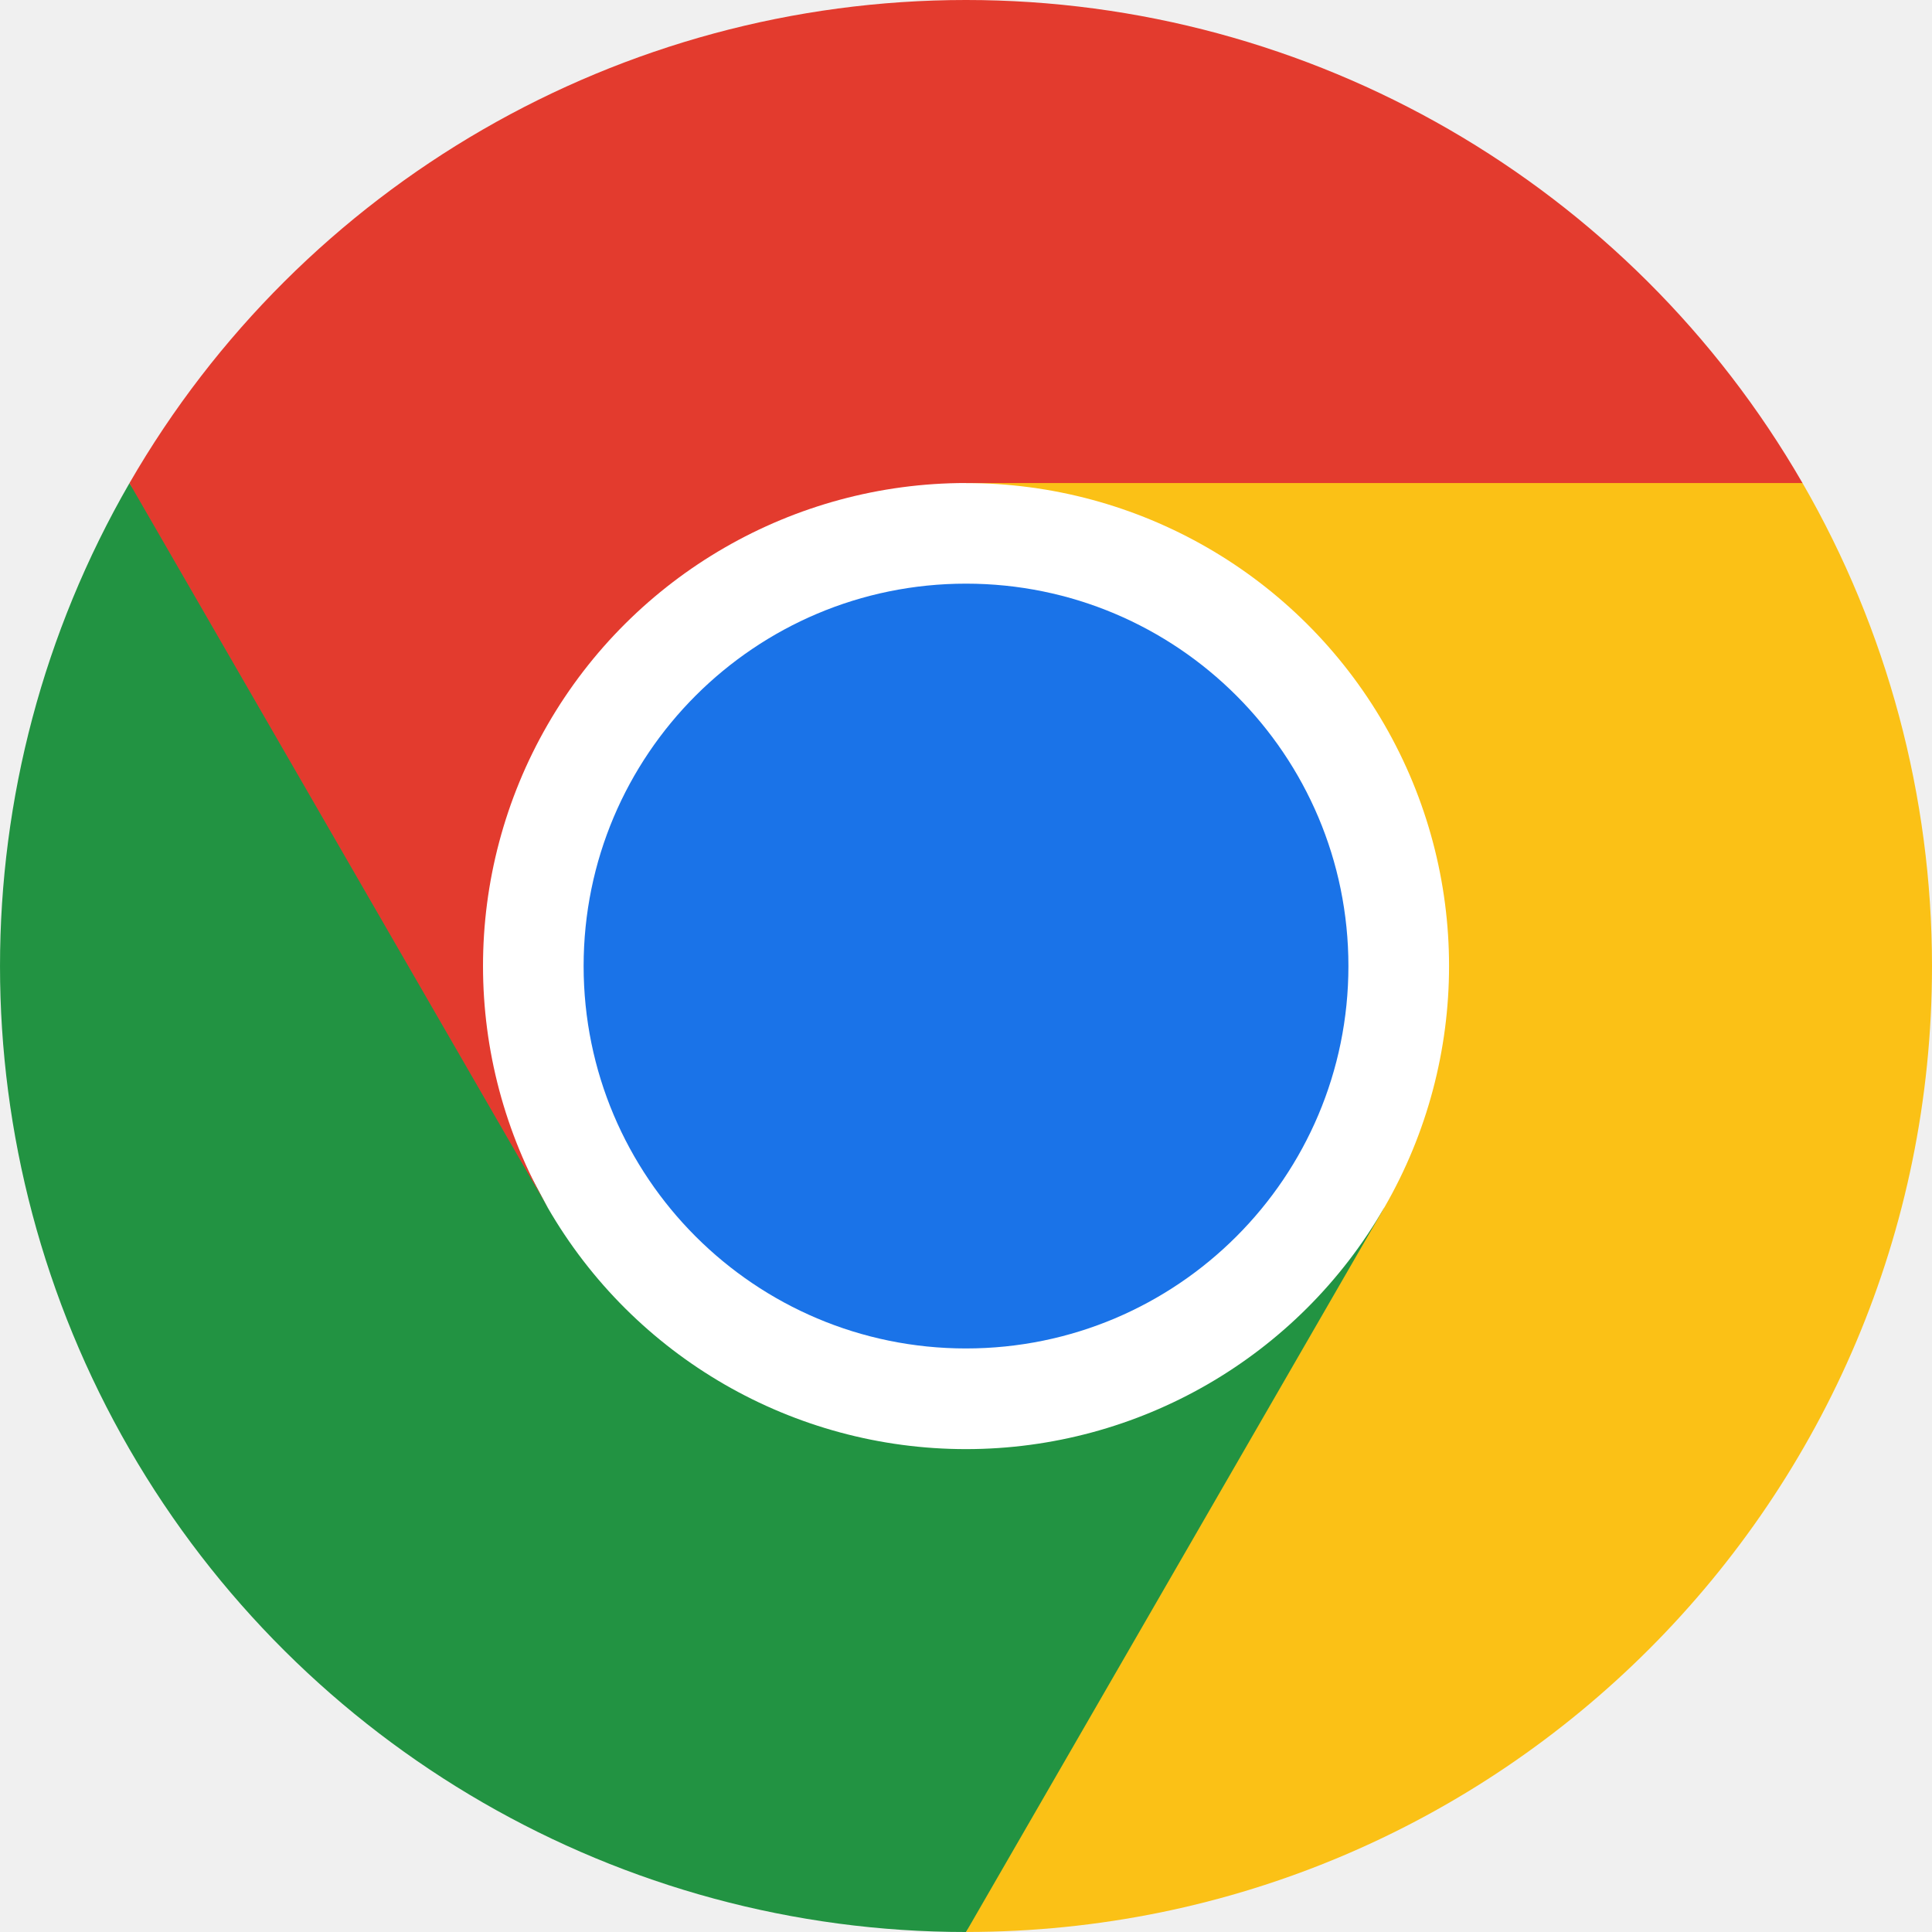
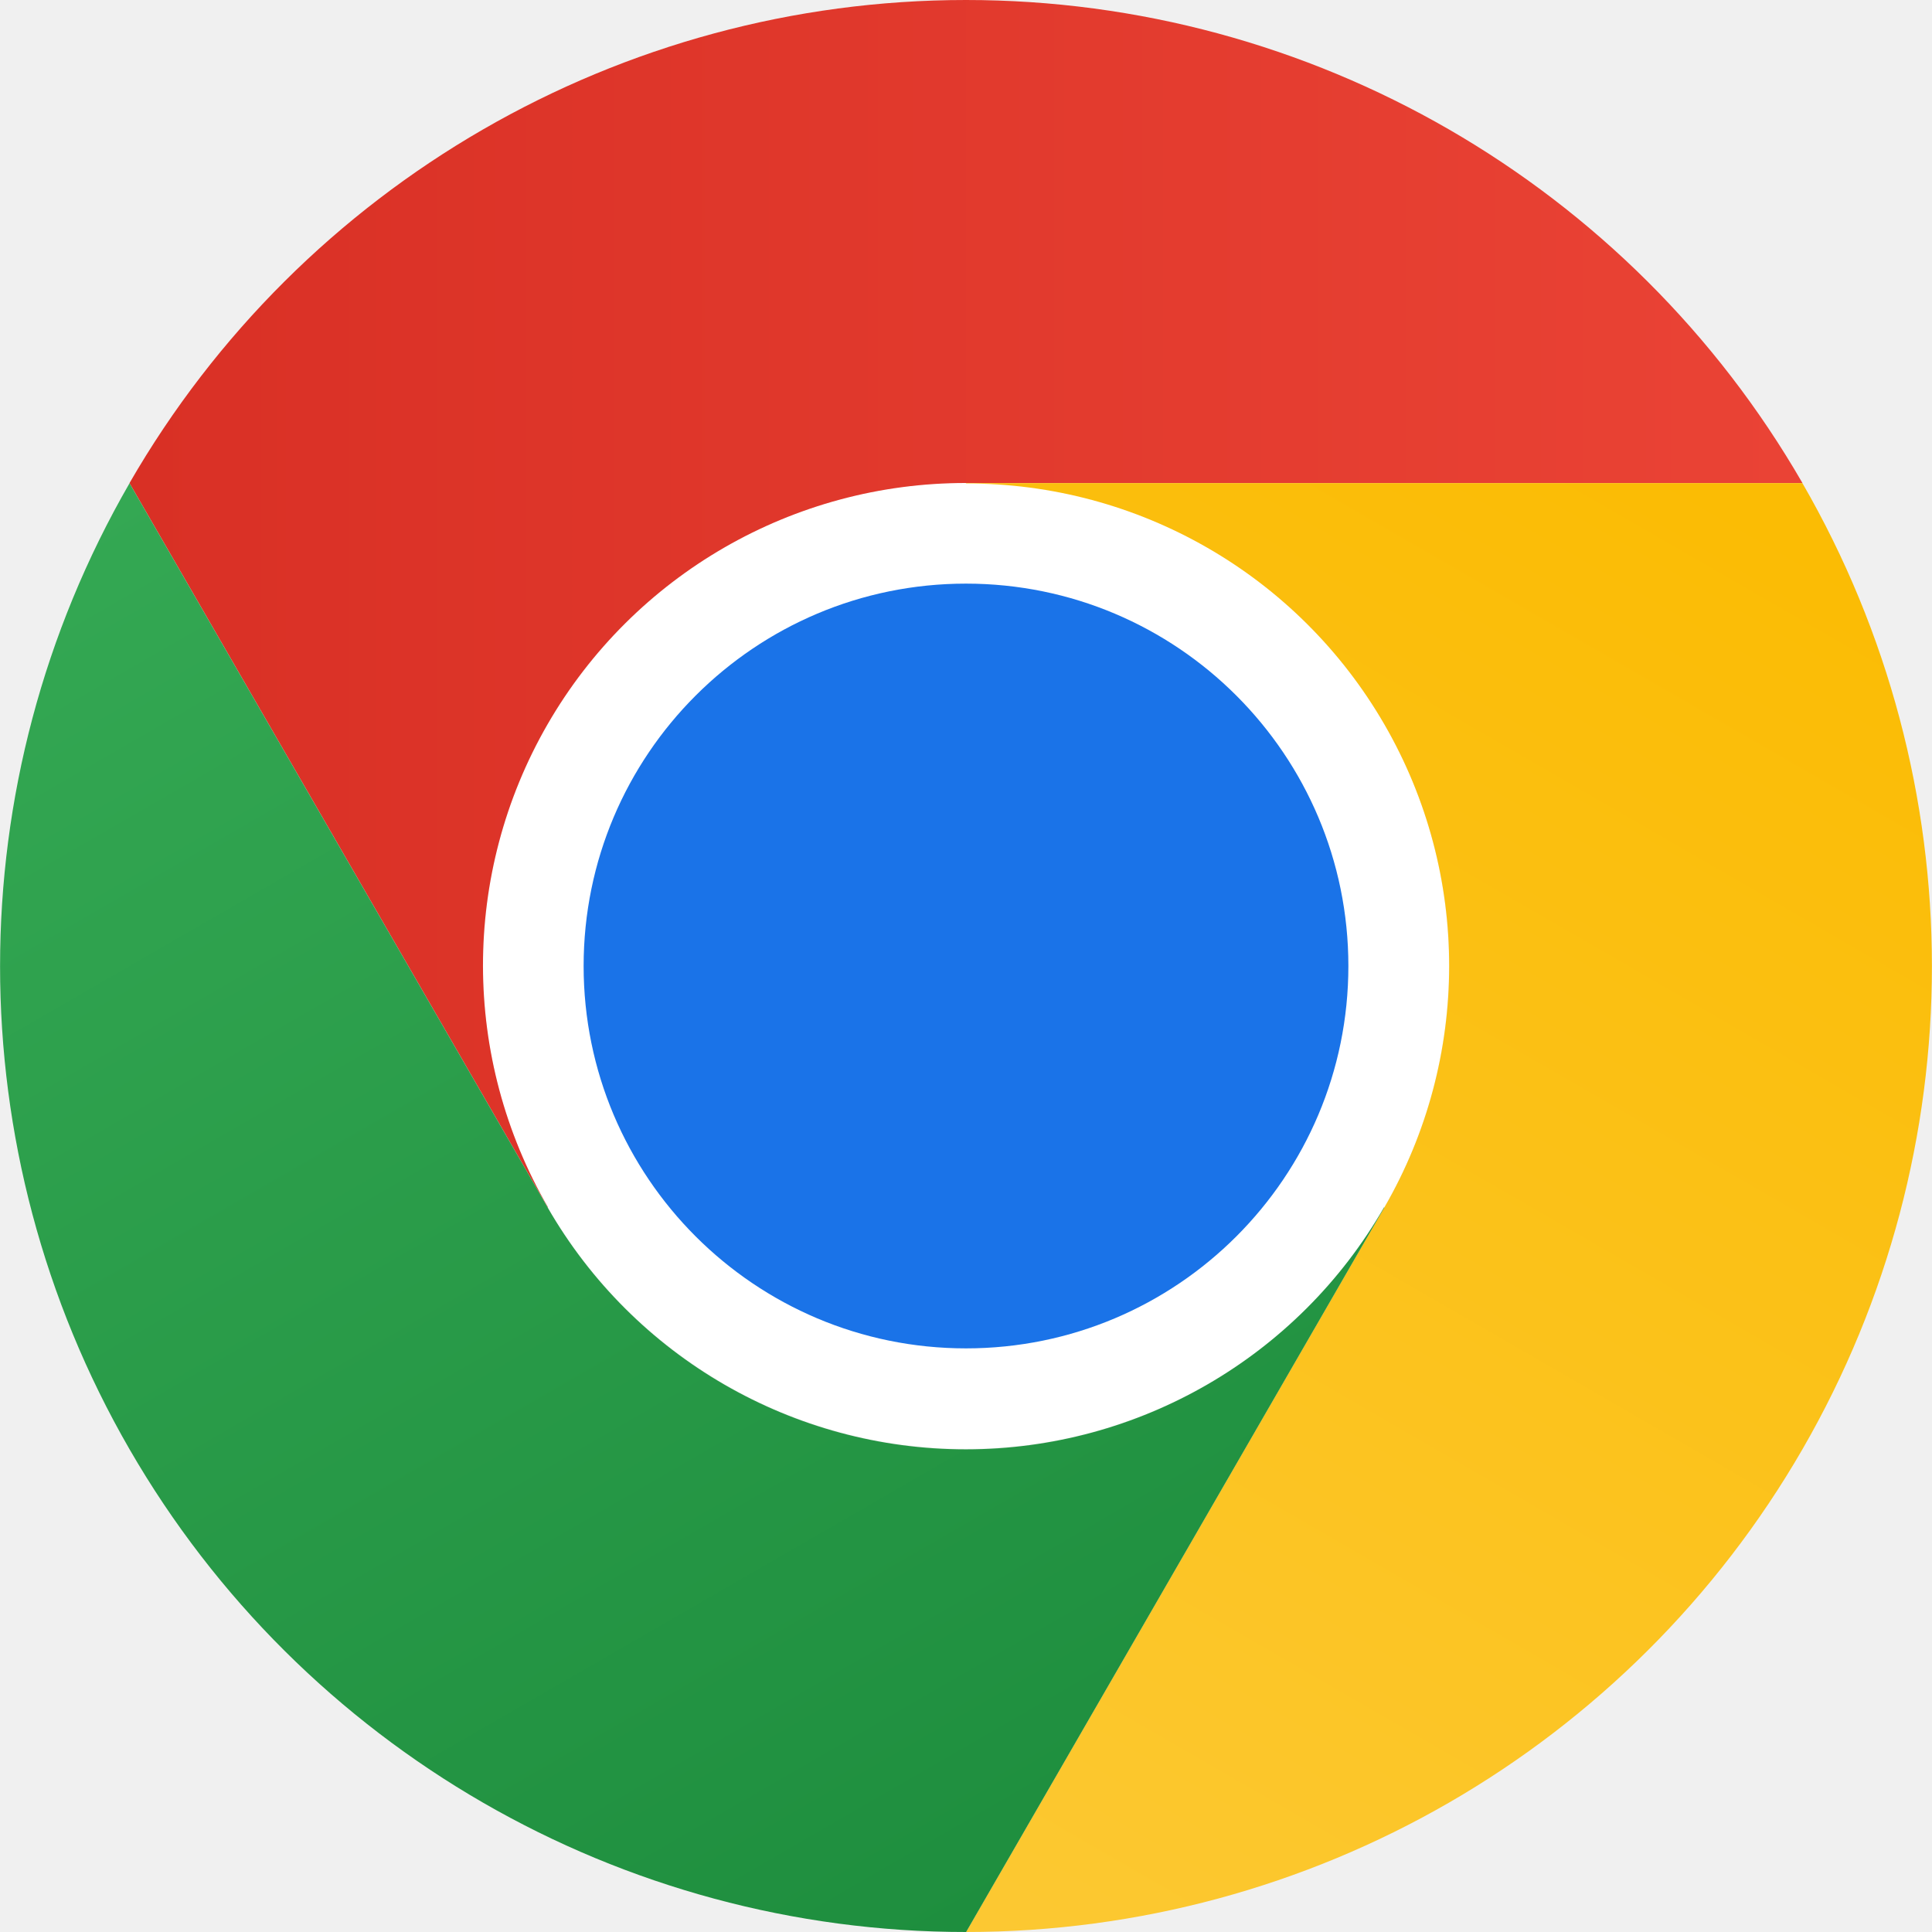
- <svg xmlns="http://www.w3.org/2000/svg" width="1em" height="1em" viewBox="0 0 256 256">
-   <path fill="#fff" d="M128.003 199.216c39.335 0 71.221-31.888 71.221-71.223S167.338 56.77 128.003 56.77S56.78 88.658 56.78 127.993s31.887 71.223 71.222 71.223" />
-   <path fill="#229342" d="M35.89 92.997Q27.92 79.192 17.154 64.02a127.98 127.98 0 0 0 110.857 191.981q17.671-24.785 23.996-35.74q12.148-21.042 31.423-60.251v-.015a63.993 63.993 0 0 1-110.857.017Q46.395 111.19 35.89 92.998" />
-   <path fill="#fbc116" d="M128.008 255.996A127.97 127.97 0 0 0 256 127.997A128 128 0 0 0 238.837 64q-36.372-3.585-53.686-3.585q-19.632 0-57.152 3.585l-.014.01a63.99 63.99 0 0 1 55.444 31.987a63.99 63.99 0 0 1-.001 64.01z" />
-   <path fill="#1a73e8" d="M128.003 178.677c27.984 0 50.669-22.685 50.669-50.67s-22.685-50.67-50.67-50.67c-27.983 0-50.669 22.686-50.669 50.67s22.686 50.67 50.67 50.67" />
-   <path fill="#e33b2e" d="M128.003 64.004H238.84a127.973 127.973 0 0 0-221.685.015l55.419 95.99l.015.008a63.993 63.993 0 0 1 55.415-96.014z" />
+ <svg xmlns="http://www.w3.org/2000/svg" viewBox="0 0 48 48" height="48" width="48">
+   <defs>
+     <linearGradient id="a" x1="3.217" y1="15" x2="44.781" y2="15" gradientUnits="userSpaceOnUse">
+       <stop offset="0" stop-color="#d93025" />
+       <stop offset="1" stop-color="#ea4335" />
+     </linearGradient>
+     <linearGradient id="b" x1="20.722" y1="47.679" x2="41.504" y2="11.684" gradientUnits="userSpaceOnUse">
+       <stop offset="0" stop-color="#fcc934" />
+       <stop offset="1" stop-color="#fbbc04" />
+     </linearGradient>
+     <linearGradient id="c" x1="26.598" y1="46.502" x2="5.816" y2="10.506" gradientUnits="userSpaceOnUse">
+       <stop offset="0" stop-color="#1e8e3e" />
+       <stop offset="1" stop-color="#34a853" />
+     </linearGradient>
+   </defs>
+   <circle cx="24" cy="23.995" r="12" style="fill:#fff" />
+   <path d="M3.215,36A24,24,0,1,0,12,3.215,24,24,0,0,0,3.215,36ZM34.392,18A12,12,0,1,1,18,13.608,12,12,0,0,1,34.392,18Z" style="fill:none" />
+   <path d="M24,12H44.781a23.994,23.994,0,0,0-41.564.003L13.608,30l.009-.002A11.985,11.985,0,0,1,24,12Z" style="fill:url(#a)" />
+   <circle cx="24" cy="24" r="9.5" style="fill:#1a73e8" />
+   <path d="M34.391,30.003,24.001,48A23.994,23.994,0,0,0,44.78,12.003H23.999l-.003.009A11.985,11.985,0,0,1,34.391,30.003Z" style="fill:url(#b)" />
+   <path d="M13.609,30.003,3.218,12.006A23.994,23.994,0,0,0,24.003,48L34.393,30.003l-.007-.007a11.985,11.985,0,0,1-20.778.007Z" style="fill:url(#c)" />
</svg>
